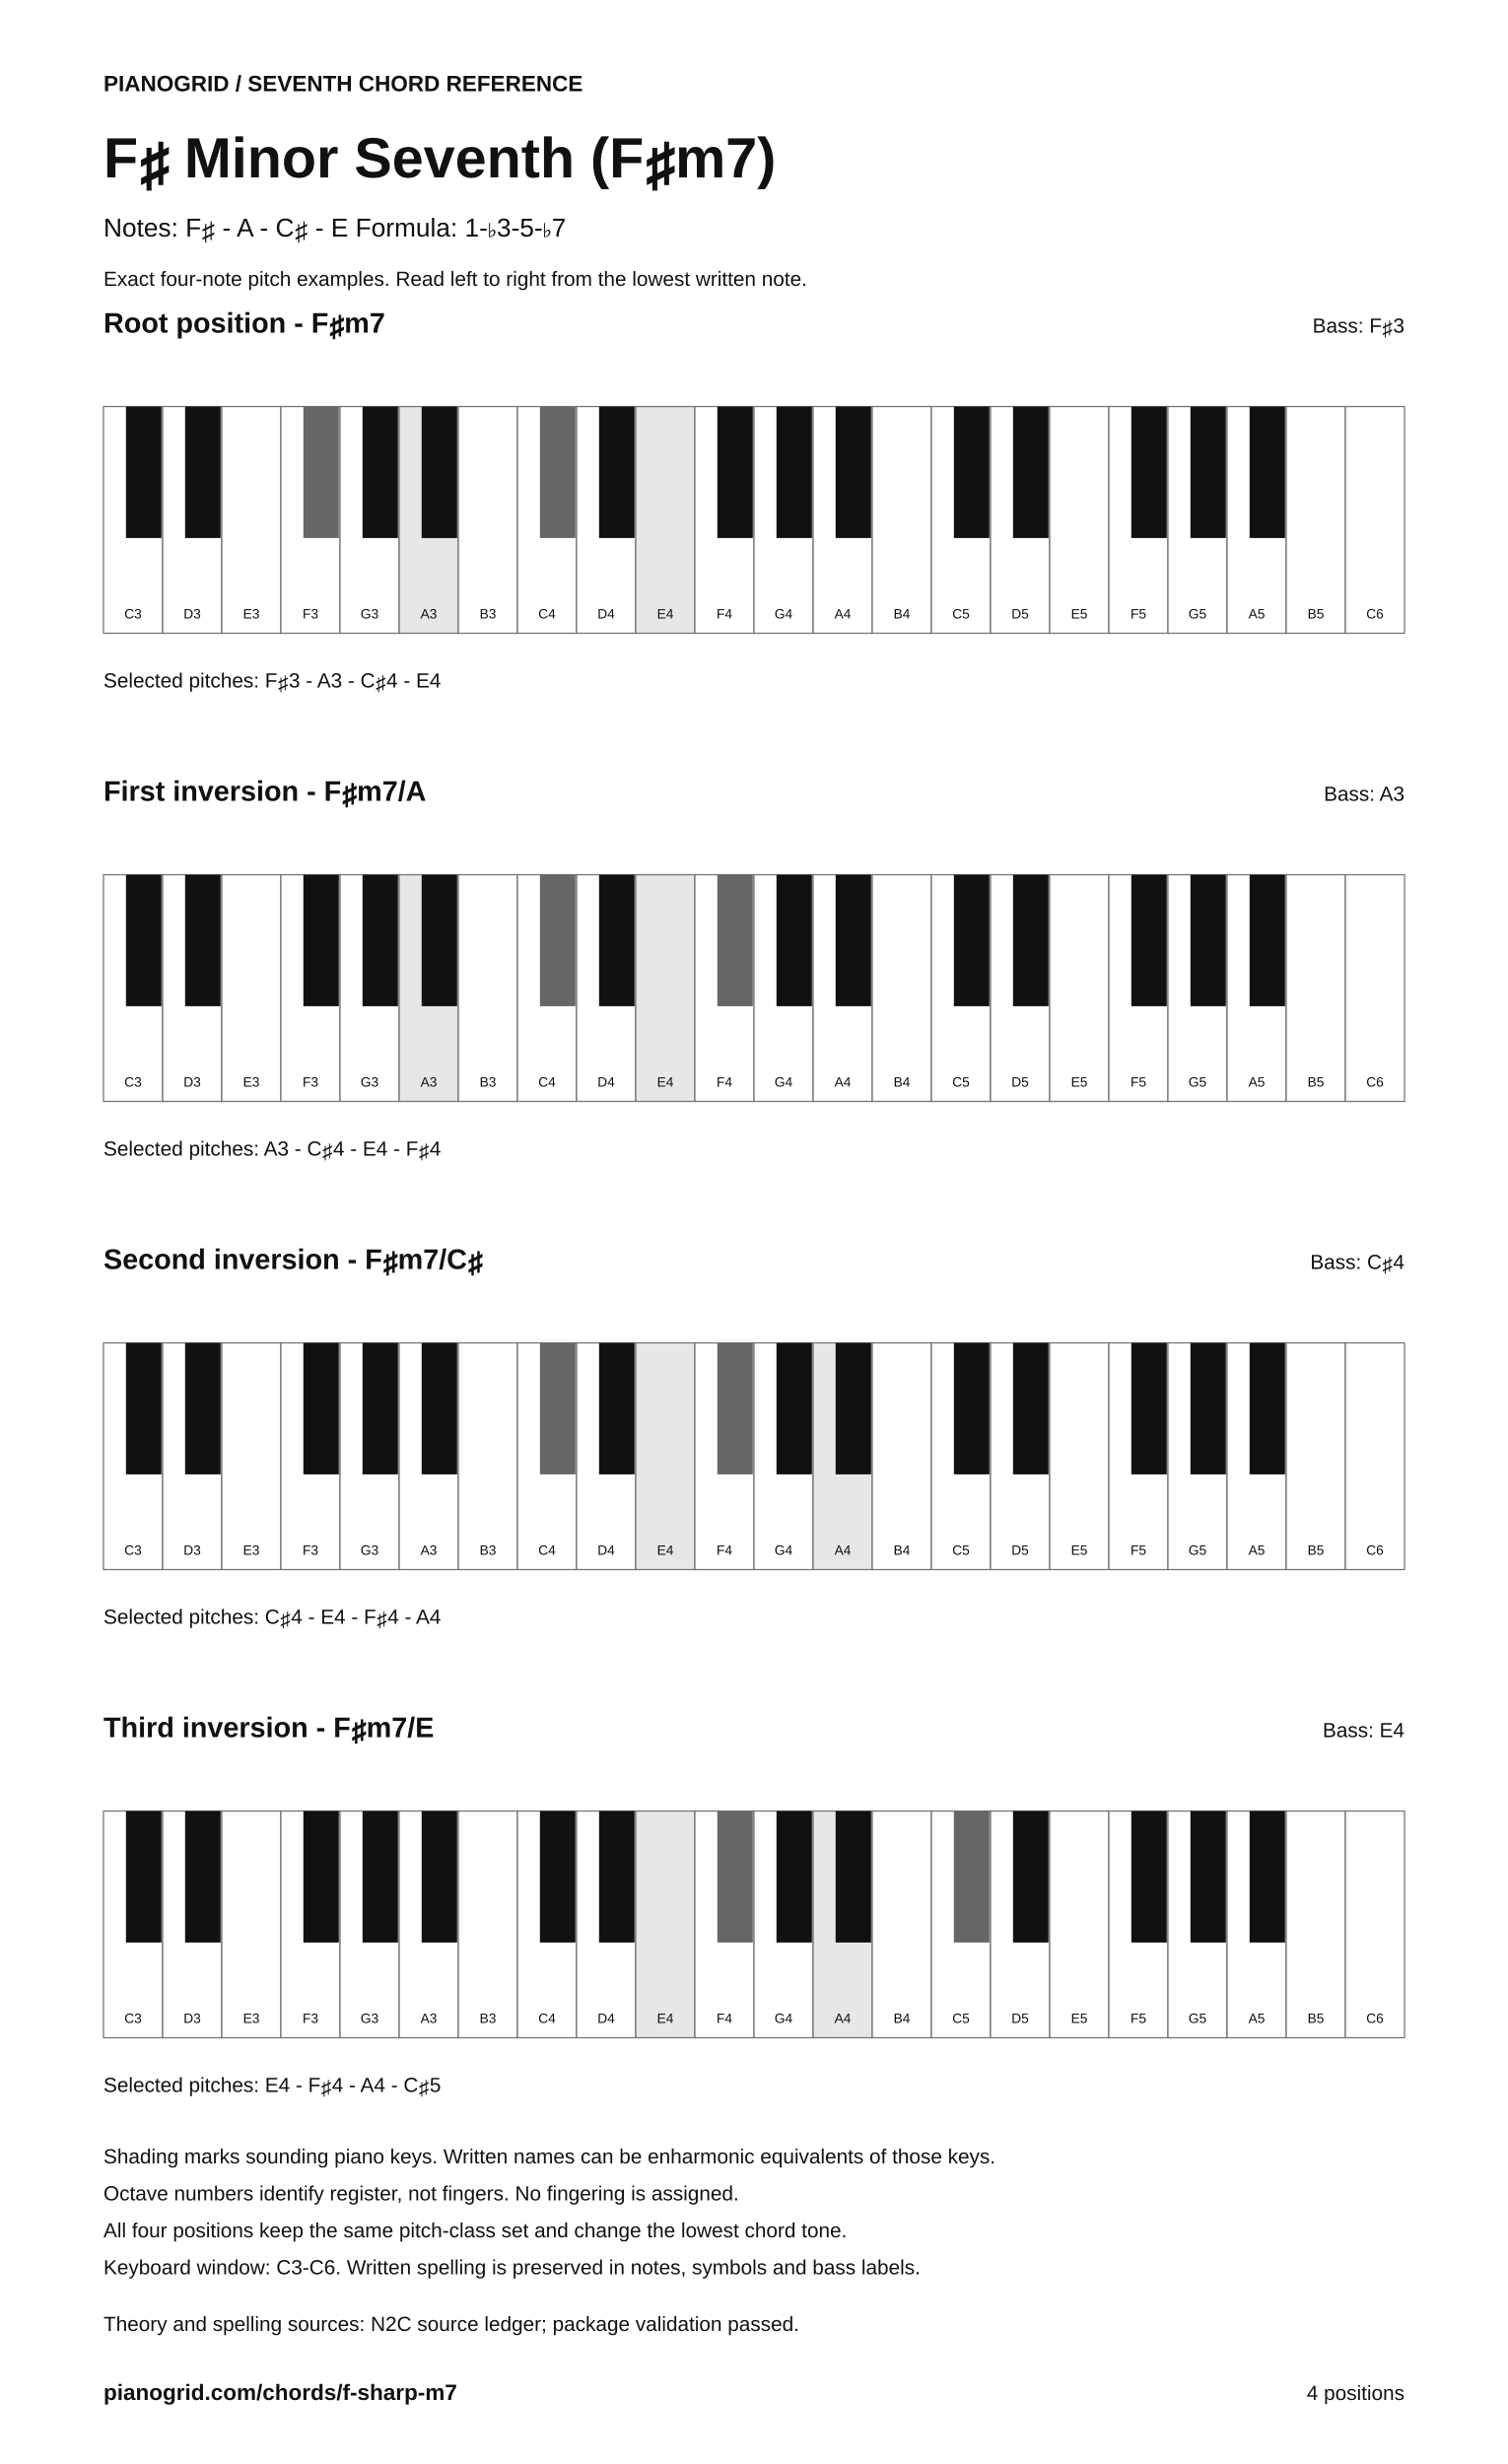
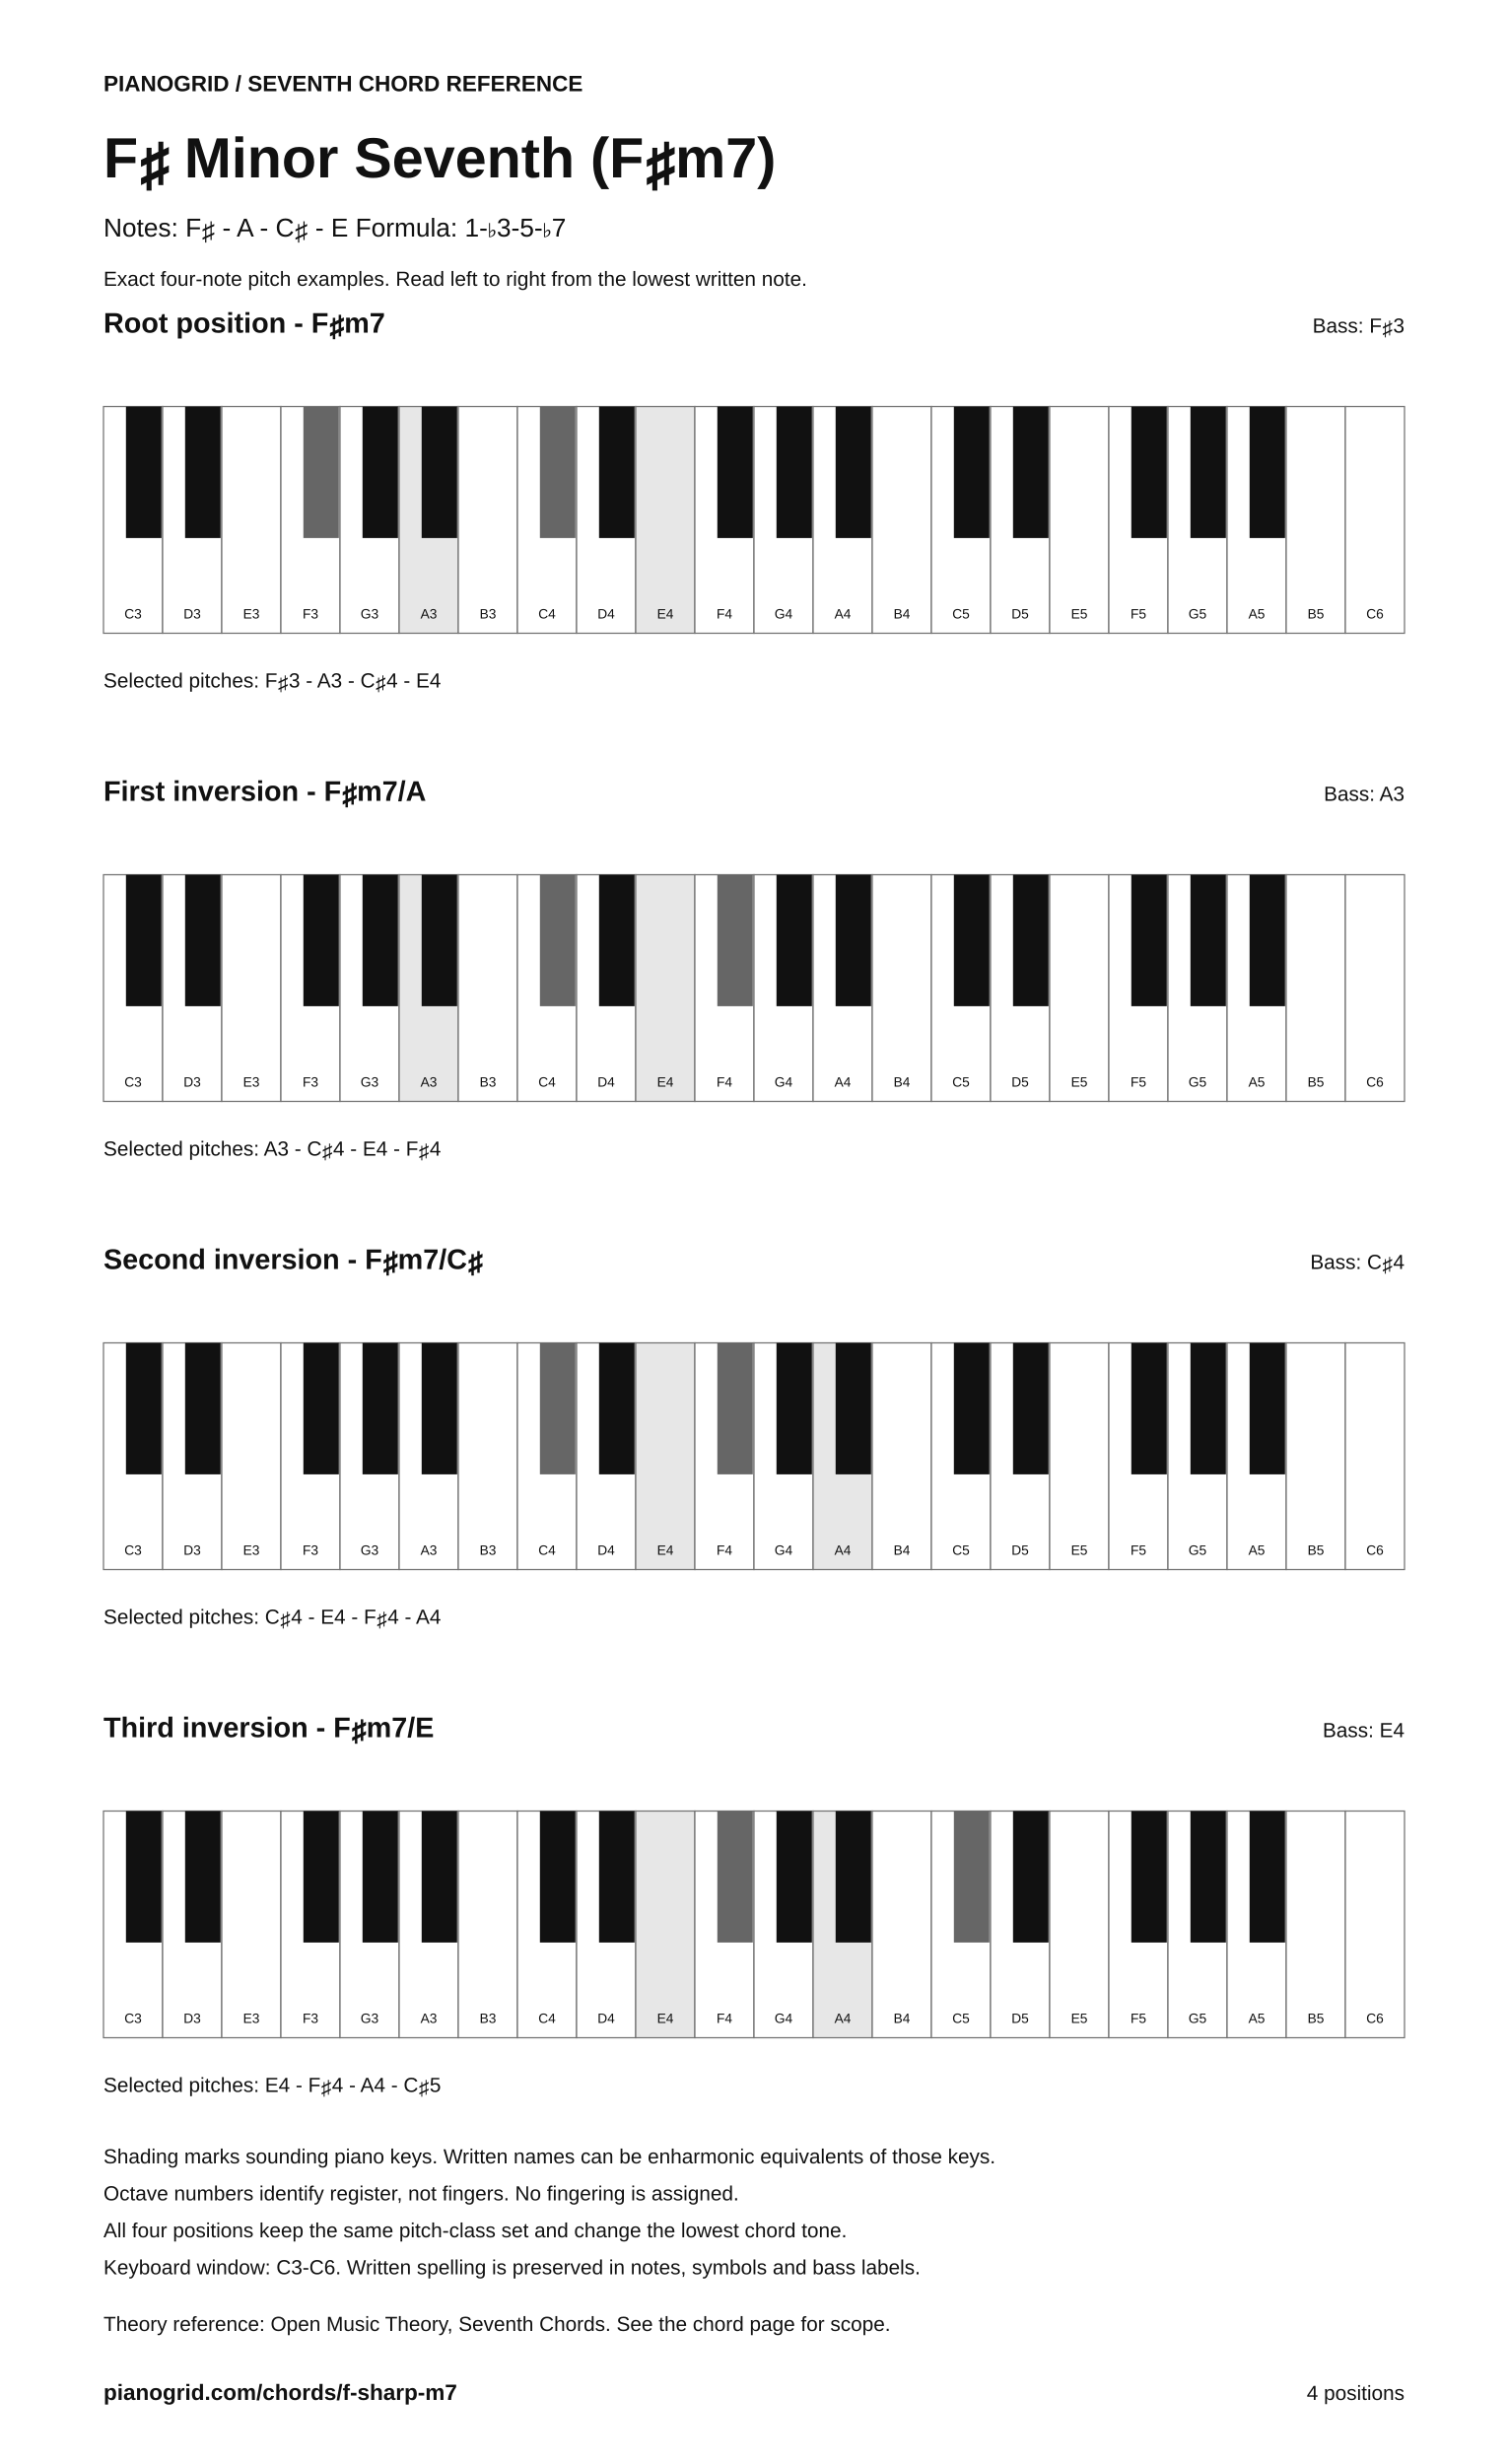
<svg xmlns="http://www.w3.org/2000/svg" width="612" height="1000" viewBox="0 0 612 1000" role="img" aria-labelledby="title desc">
  <style>text{font-family:"Segoe UI Symbol","Noto Music",Arial,sans-serif;fill:#111}.brand{font-size:9px;font-weight:700}.title{font-size:23px;font-weight:700}.copy{font-size:10.5px}.sub{font-size:11.5px;font-weight:700}.meta{font-size:8.3px}.key{font-size:5.5px}</style>
  <rect width="612" height="1000" fill="#fff" />
  <text x="42" y="37" class="brand">PIANOGRID  /  SEVENTH CHORD REFERENCE</text>
  <text x="42" y="72" class="title">F♯ Minor Seventh (F♯m7)</text>
  <text x="42" y="96" class="copy">Notes: F♯ - A - C♯ - E     Formula: 1-♭3-5-♭7</text>
  <text x="42" y="116" class="meta">Exact four-note pitch examples. Read left to right from the lowest written note.</text>
  <text x="42" y="135" class="sub">Root position  -  F♯m7</text>
  <text x="570" y="135" text-anchor="end" class="meta">Bass: F♯3</text>
  <rect x="42.00" y="165.00" width="24.00" height="92.00" fill="#fff" stroke="#727272" stroke-width=".5" />
  <text x="54.00" y="251.00" text-anchor="middle" class="key">C3</text>
  <rect x="66.00" y="165.00" width="24.00" height="92.00" fill="#fff" stroke="#727272" stroke-width=".5" />
  <text x="78.00" y="251.00" text-anchor="middle" class="key">D3</text>
  <rect x="90.00" y="165.00" width="24.00" height="92.00" fill="#fff" stroke="#727272" stroke-width=".5" />
  <text x="102.00" y="251.00" text-anchor="middle" class="key">E3</text>
  <rect x="114.00" y="165.00" width="24.00" height="92.00" fill="#fff" stroke="#727272" stroke-width=".5" />
  <text x="126.00" y="251.00" text-anchor="middle" class="key">F3</text>
  <rect x="138.00" y="165.00" width="24.00" height="92.00" fill="#fff" stroke="#727272" stroke-width=".5" />
  <text x="150.00" y="251.00" text-anchor="middle" class="key">G3</text>
  <rect x="162.00" y="165.00" width="24.00" height="92.00" fill="#e7e7e7" stroke="#727272" stroke-width=".5" />
  <text x="174.00" y="251.00" text-anchor="middle" class="key">A3</text>
  <rect x="186.00" y="165.00" width="24.00" height="92.00" fill="#fff" stroke="#727272" stroke-width=".5" />
  <text x="198.00" y="251.00" text-anchor="middle" class="key">B3</text>
  <rect x="210.00" y="165.00" width="24.00" height="92.00" fill="#fff" stroke="#727272" stroke-width=".5" />
  <text x="222.00" y="251.00" text-anchor="middle" class="key">C4</text>
  <rect x="234.00" y="165.00" width="24.00" height="92.00" fill="#fff" stroke="#727272" stroke-width=".5" />
  <text x="246.00" y="251.00" text-anchor="middle" class="key">D4</text>
  <rect x="258.00" y="165.00" width="24.00" height="92.00" fill="#e7e7e7" stroke="#727272" stroke-width=".5" />
  <text x="270.00" y="251.00" text-anchor="middle" class="key">E4</text>
  <rect x="282.00" y="165.00" width="24.00" height="92.00" fill="#fff" stroke="#727272" stroke-width=".5" />
  <text x="294.00" y="251.00" text-anchor="middle" class="key">F4</text>
  <rect x="306.00" y="165.00" width="24.00" height="92.00" fill="#fff" stroke="#727272" stroke-width=".5" />
  <text x="318.00" y="251.00" text-anchor="middle" class="key">G4</text>
  <rect x="330.00" y="165.00" width="24.00" height="92.00" fill="#fff" stroke="#727272" stroke-width=".5" />
  <text x="342.00" y="251.00" text-anchor="middle" class="key">A4</text>
  <rect x="354.00" y="165.00" width="24.00" height="92.00" fill="#fff" stroke="#727272" stroke-width=".5" />
  <text x="366.00" y="251.00" text-anchor="middle" class="key">B4</text>
  <rect x="378.00" y="165.00" width="24.00" height="92.00" fill="#fff" stroke="#727272" stroke-width=".5" />
  <text x="390.00" y="251.00" text-anchor="middle" class="key">C5</text>
  <rect x="402.00" y="165.00" width="24.00" height="92.00" fill="#fff" stroke="#727272" stroke-width=".5" />
  <text x="414.00" y="251.00" text-anchor="middle" class="key">D5</text>
  <rect x="426.00" y="165.00" width="24.00" height="92.00" fill="#fff" stroke="#727272" stroke-width=".5" />
  <text x="438.00" y="251.00" text-anchor="middle" class="key">E5</text>
  <rect x="450.00" y="165.00" width="24.00" height="92.00" fill="#fff" stroke="#727272" stroke-width=".5" />
  <text x="462.00" y="251.00" text-anchor="middle" class="key">F5</text>
  <rect x="474.00" y="165.00" width="24.00" height="92.00" fill="#fff" stroke="#727272" stroke-width=".5" />
  <text x="486.00" y="251.00" text-anchor="middle" class="key">G5</text>
  <rect x="498.00" y="165.00" width="24.00" height="92.00" fill="#fff" stroke="#727272" stroke-width=".5" />
  <text x="510.00" y="251.00" text-anchor="middle" class="key">A5</text>
  <rect x="522.00" y="165.00" width="24.00" height="92.00" fill="#fff" stroke="#727272" stroke-width=".5" />
  <text x="534.00" y="251.00" text-anchor="middle" class="key">B5</text>
  <rect x="546.00" y="165.00" width="24.00" height="92.00" fill="#fff" stroke="#727272" stroke-width=".5" />
  <text x="558.00" y="251.00" text-anchor="middle" class="key">C6</text>
  <rect x="51.12" y="165.00" width="14.40" height="53.36" fill="#111" />
  <rect x="75.12" y="165.00" width="14.40" height="53.36" fill="#111" />
  <rect x="123.12" y="165.00" width="14.40" height="53.36" fill="#666" />
  <rect x="147.12" y="165.00" width="14.40" height="53.36" fill="#111" />
  <rect x="171.12" y="165.00" width="14.40" height="53.36" fill="#111" />
  <rect x="219.12" y="165.00" width="14.40" height="53.36" fill="#666" />
  <rect x="243.12" y="165.00" width="14.40" height="53.36" fill="#111" />
  <rect x="291.12" y="165.00" width="14.40" height="53.36" fill="#111" />
  <rect x="315.12" y="165.00" width="14.40" height="53.36" fill="#111" />
  <rect x="339.12" y="165.00" width="14.40" height="53.36" fill="#111" />
  <rect x="387.12" y="165.00" width="14.40" height="53.36" fill="#111" />
  <rect x="411.12" y="165.00" width="14.40" height="53.36" fill="#111" />
  <rect x="459.12" y="165.00" width="14.40" height="53.36" fill="#111" />
  <rect x="483.12" y="165.00" width="14.40" height="53.36" fill="#111" />
  <rect x="507.12" y="165.00" width="14.40" height="53.36" fill="#111" />
  <text x="42" y="279" class="meta">Selected pitches: F♯3  -  A3  -  C♯4  -  E4</text>
  <text x="42" y="325" class="sub">First inversion  -  F♯m7/A</text>
  <text x="570" y="325" text-anchor="end" class="meta">Bass: A3</text>
  <rect x="42.00" y="355.00" width="24.00" height="92.00" fill="#fff" stroke="#727272" stroke-width=".5" />
  <text x="54.00" y="441.00" text-anchor="middle" class="key">C3</text>
  <rect x="66.00" y="355.00" width="24.00" height="92.00" fill="#fff" stroke="#727272" stroke-width=".5" />
  <text x="78.00" y="441.00" text-anchor="middle" class="key">D3</text>
  <rect x="90.00" y="355.00" width="24.00" height="92.00" fill="#fff" stroke="#727272" stroke-width=".5" />
  <text x="102.00" y="441.00" text-anchor="middle" class="key">E3</text>
  <rect x="114.00" y="355.00" width="24.00" height="92.00" fill="#fff" stroke="#727272" stroke-width=".5" />
  <text x="126.00" y="441.00" text-anchor="middle" class="key">F3</text>
  <rect x="138.00" y="355.00" width="24.00" height="92.00" fill="#fff" stroke="#727272" stroke-width=".5" />
  <text x="150.00" y="441.00" text-anchor="middle" class="key">G3</text>
  <rect x="162.00" y="355.00" width="24.00" height="92.00" fill="#e7e7e7" stroke="#727272" stroke-width=".5" />
  <text x="174.00" y="441.00" text-anchor="middle" class="key">A3</text>
  <rect x="186.00" y="355.00" width="24.00" height="92.00" fill="#fff" stroke="#727272" stroke-width=".5" />
  <text x="198.00" y="441.00" text-anchor="middle" class="key">B3</text>
  <rect x="210.00" y="355.00" width="24.00" height="92.00" fill="#fff" stroke="#727272" stroke-width=".5" />
  <text x="222.00" y="441.00" text-anchor="middle" class="key">C4</text>
  <rect x="234.00" y="355.00" width="24.00" height="92.00" fill="#fff" stroke="#727272" stroke-width=".5" />
  <text x="246.00" y="441.00" text-anchor="middle" class="key">D4</text>
  <rect x="258.00" y="355.00" width="24.00" height="92.00" fill="#e7e7e7" stroke="#727272" stroke-width=".5" />
  <text x="270.00" y="441.00" text-anchor="middle" class="key">E4</text>
  <rect x="282.00" y="355.00" width="24.00" height="92.00" fill="#fff" stroke="#727272" stroke-width=".5" />
  <text x="294.00" y="441.00" text-anchor="middle" class="key">F4</text>
  <rect x="306.00" y="355.00" width="24.00" height="92.00" fill="#fff" stroke="#727272" stroke-width=".5" />
  <text x="318.00" y="441.00" text-anchor="middle" class="key">G4</text>
  <rect x="330.00" y="355.00" width="24.00" height="92.00" fill="#fff" stroke="#727272" stroke-width=".5" />
  <text x="342.00" y="441.00" text-anchor="middle" class="key">A4</text>
  <rect x="354.00" y="355.00" width="24.00" height="92.00" fill="#fff" stroke="#727272" stroke-width=".5" />
  <text x="366.00" y="441.00" text-anchor="middle" class="key">B4</text>
  <rect x="378.00" y="355.00" width="24.00" height="92.00" fill="#fff" stroke="#727272" stroke-width=".5" />
  <text x="390.00" y="441.00" text-anchor="middle" class="key">C5</text>
  <rect x="402.00" y="355.00" width="24.00" height="92.00" fill="#fff" stroke="#727272" stroke-width=".5" />
  <text x="414.00" y="441.00" text-anchor="middle" class="key">D5</text>
  <rect x="426.00" y="355.00" width="24.00" height="92.00" fill="#fff" stroke="#727272" stroke-width=".5" />
  <text x="438.00" y="441.00" text-anchor="middle" class="key">E5</text>
  <rect x="450.00" y="355.00" width="24.00" height="92.00" fill="#fff" stroke="#727272" stroke-width=".5" />
  <text x="462.00" y="441.00" text-anchor="middle" class="key">F5</text>
  <rect x="474.00" y="355.00" width="24.00" height="92.00" fill="#fff" stroke="#727272" stroke-width=".5" />
  <text x="486.00" y="441.00" text-anchor="middle" class="key">G5</text>
  <rect x="498.00" y="355.00" width="24.00" height="92.00" fill="#fff" stroke="#727272" stroke-width=".5" />
  <text x="510.00" y="441.00" text-anchor="middle" class="key">A5</text>
  <rect x="522.00" y="355.00" width="24.00" height="92.00" fill="#fff" stroke="#727272" stroke-width=".5" />
  <text x="534.00" y="441.00" text-anchor="middle" class="key">B5</text>
  <rect x="546.00" y="355.00" width="24.00" height="92.00" fill="#fff" stroke="#727272" stroke-width=".5" />
  <text x="558.00" y="441.00" text-anchor="middle" class="key">C6</text>
  <rect x="51.12" y="355.00" width="14.40" height="53.36" fill="#111" />
  <rect x="75.12" y="355.00" width="14.40" height="53.36" fill="#111" />
  <rect x="123.12" y="355.00" width="14.40" height="53.36" fill="#111" />
  <rect x="147.12" y="355.00" width="14.40" height="53.36" fill="#111" />
  <rect x="171.12" y="355.00" width="14.40" height="53.36" fill="#111" />
  <rect x="219.12" y="355.00" width="14.40" height="53.36" fill="#666" />
  <rect x="243.12" y="355.00" width="14.40" height="53.36" fill="#111" />
  <rect x="291.12" y="355.00" width="14.40" height="53.36" fill="#666" />
  <rect x="315.12" y="355.00" width="14.40" height="53.36" fill="#111" />
  <rect x="339.12" y="355.00" width="14.40" height="53.36" fill="#111" />
  <rect x="387.12" y="355.00" width="14.40" height="53.36" fill="#111" />
  <rect x="411.12" y="355.00" width="14.40" height="53.36" fill="#111" />
  <rect x="459.12" y="355.00" width="14.40" height="53.36" fill="#111" />
  <rect x="483.12" y="355.00" width="14.40" height="53.36" fill="#111" />
  <rect x="507.12" y="355.00" width="14.40" height="53.36" fill="#111" />
  <text x="42" y="469" class="meta">Selected pitches: A3  -  C♯4  -  E4  -  F♯4</text>
  <text x="42" y="515" class="sub">Second inversion  -  F♯m7/C♯</text>
  <text x="570" y="515" text-anchor="end" class="meta">Bass: C♯4</text>
  <rect x="42.00" y="545.00" width="24.00" height="92.00" fill="#fff" stroke="#727272" stroke-width=".5" />
  <text x="54.00" y="631.00" text-anchor="middle" class="key">C3</text>
  <rect x="66.00" y="545.00" width="24.00" height="92.00" fill="#fff" stroke="#727272" stroke-width=".5" />
  <text x="78.00" y="631.00" text-anchor="middle" class="key">D3</text>
  <rect x="90.00" y="545.00" width="24.00" height="92.00" fill="#fff" stroke="#727272" stroke-width=".5" />
  <text x="102.00" y="631.00" text-anchor="middle" class="key">E3</text>
  <rect x="114.00" y="545.00" width="24.00" height="92.00" fill="#fff" stroke="#727272" stroke-width=".5" />
  <text x="126.00" y="631.00" text-anchor="middle" class="key">F3</text>
  <rect x="138.00" y="545.00" width="24.00" height="92.00" fill="#fff" stroke="#727272" stroke-width=".5" />
  <text x="150.00" y="631.00" text-anchor="middle" class="key">G3</text>
  <rect x="162.00" y="545.00" width="24.00" height="92.00" fill="#fff" stroke="#727272" stroke-width=".5" />
  <text x="174.00" y="631.00" text-anchor="middle" class="key">A3</text>
  <rect x="186.00" y="545.00" width="24.00" height="92.00" fill="#fff" stroke="#727272" stroke-width=".5" />
  <text x="198.00" y="631.00" text-anchor="middle" class="key">B3</text>
  <rect x="210.00" y="545.00" width="24.00" height="92.00" fill="#fff" stroke="#727272" stroke-width=".5" />
  <text x="222.00" y="631.00" text-anchor="middle" class="key">C4</text>
  <rect x="234.00" y="545.00" width="24.00" height="92.00" fill="#fff" stroke="#727272" stroke-width=".5" />
  <text x="246.00" y="631.00" text-anchor="middle" class="key">D4</text>
  <rect x="258.00" y="545.00" width="24.00" height="92.00" fill="#e7e7e7" stroke="#727272" stroke-width=".5" />
  <text x="270.00" y="631.00" text-anchor="middle" class="key">E4</text>
  <rect x="282.00" y="545.00" width="24.00" height="92.00" fill="#fff" stroke="#727272" stroke-width=".5" />
  <text x="294.00" y="631.00" text-anchor="middle" class="key">F4</text>
  <rect x="306.00" y="545.00" width="24.00" height="92.00" fill="#fff" stroke="#727272" stroke-width=".5" />
  <text x="318.00" y="631.00" text-anchor="middle" class="key">G4</text>
  <rect x="330.00" y="545.00" width="24.00" height="92.00" fill="#e7e7e7" stroke="#727272" stroke-width=".5" />
  <text x="342.00" y="631.00" text-anchor="middle" class="key">A4</text>
  <rect x="354.00" y="545.00" width="24.00" height="92.00" fill="#fff" stroke="#727272" stroke-width=".5" />
  <text x="366.00" y="631.00" text-anchor="middle" class="key">B4</text>
  <rect x="378.00" y="545.00" width="24.00" height="92.00" fill="#fff" stroke="#727272" stroke-width=".5" />
  <text x="390.00" y="631.00" text-anchor="middle" class="key">C5</text>
  <rect x="402.00" y="545.00" width="24.00" height="92.00" fill="#fff" stroke="#727272" stroke-width=".5" />
  <text x="414.00" y="631.00" text-anchor="middle" class="key">D5</text>
  <rect x="426.00" y="545.00" width="24.00" height="92.00" fill="#fff" stroke="#727272" stroke-width=".5" />
  <text x="438.00" y="631.00" text-anchor="middle" class="key">E5</text>
  <rect x="450.00" y="545.00" width="24.00" height="92.00" fill="#fff" stroke="#727272" stroke-width=".5" />
  <text x="462.00" y="631.00" text-anchor="middle" class="key">F5</text>
  <rect x="474.00" y="545.00" width="24.00" height="92.00" fill="#fff" stroke="#727272" stroke-width=".5" />
  <text x="486.00" y="631.00" text-anchor="middle" class="key">G5</text>
  <rect x="498.00" y="545.00" width="24.00" height="92.00" fill="#fff" stroke="#727272" stroke-width=".5" />
  <text x="510.00" y="631.00" text-anchor="middle" class="key">A5</text>
  <rect x="522.00" y="545.00" width="24.00" height="92.00" fill="#fff" stroke="#727272" stroke-width=".5" />
  <text x="534.00" y="631.00" text-anchor="middle" class="key">B5</text>
  <rect x="546.00" y="545.00" width="24.00" height="92.00" fill="#fff" stroke="#727272" stroke-width=".5" />
  <text x="558.00" y="631.00" text-anchor="middle" class="key">C6</text>
  <rect x="51.12" y="545.00" width="14.40" height="53.36" fill="#111" />
  <rect x="75.12" y="545.00" width="14.40" height="53.36" fill="#111" />
  <rect x="123.12" y="545.00" width="14.40" height="53.36" fill="#111" />
  <rect x="147.12" y="545.00" width="14.40" height="53.36" fill="#111" />
  <rect x="171.12" y="545.00" width="14.40" height="53.36" fill="#111" />
  <rect x="219.12" y="545.00" width="14.40" height="53.36" fill="#666" />
  <rect x="243.12" y="545.00" width="14.40" height="53.36" fill="#111" />
  <rect x="291.12" y="545.00" width="14.40" height="53.36" fill="#666" />
  <rect x="315.12" y="545.00" width="14.40" height="53.36" fill="#111" />
  <rect x="339.12" y="545.00" width="14.40" height="53.36" fill="#111" />
  <rect x="387.12" y="545.00" width="14.40" height="53.36" fill="#111" />
  <rect x="411.12" y="545.00" width="14.40" height="53.36" fill="#111" />
  <rect x="459.12" y="545.00" width="14.40" height="53.36" fill="#111" />
  <rect x="483.12" y="545.00" width="14.40" height="53.36" fill="#111" />
  <rect x="507.12" y="545.00" width="14.40" height="53.36" fill="#111" />
  <text x="42" y="659" class="meta">Selected pitches: C♯4  -  E4  -  F♯4  -  A4</text>
  <text x="42" y="705" class="sub">Third inversion  -  F♯m7/E</text>
  <text x="570" y="705" text-anchor="end" class="meta">Bass: E4</text>
  <rect x="42.00" y="735.00" width="24.00" height="92.00" fill="#fff" stroke="#727272" stroke-width=".5" />
  <text x="54.00" y="821.00" text-anchor="middle" class="key">C3</text>
  <rect x="66.00" y="735.00" width="24.00" height="92.00" fill="#fff" stroke="#727272" stroke-width=".5" />
  <text x="78.00" y="821.00" text-anchor="middle" class="key">D3</text>
  <rect x="90.00" y="735.00" width="24.00" height="92.00" fill="#fff" stroke="#727272" stroke-width=".5" />
  <text x="102.00" y="821.00" text-anchor="middle" class="key">E3</text>
  <rect x="114.00" y="735.00" width="24.00" height="92.00" fill="#fff" stroke="#727272" stroke-width=".5" />
  <text x="126.00" y="821.00" text-anchor="middle" class="key">F3</text>
  <rect x="138.00" y="735.00" width="24.00" height="92.00" fill="#fff" stroke="#727272" stroke-width=".5" />
  <text x="150.00" y="821.00" text-anchor="middle" class="key">G3</text>
  <rect x="162.00" y="735.00" width="24.00" height="92.00" fill="#fff" stroke="#727272" stroke-width=".5" />
  <text x="174.00" y="821.00" text-anchor="middle" class="key">A3</text>
  <rect x="186.00" y="735.00" width="24.00" height="92.00" fill="#fff" stroke="#727272" stroke-width=".5" />
  <text x="198.00" y="821.00" text-anchor="middle" class="key">B3</text>
  <rect x="210.00" y="735.00" width="24.00" height="92.00" fill="#fff" stroke="#727272" stroke-width=".5" />
  <text x="222.00" y="821.00" text-anchor="middle" class="key">C4</text>
  <rect x="234.00" y="735.00" width="24.00" height="92.00" fill="#fff" stroke="#727272" stroke-width=".5" />
  <text x="246.00" y="821.00" text-anchor="middle" class="key">D4</text>
  <rect x="258.00" y="735.00" width="24.00" height="92.00" fill="#e7e7e7" stroke="#727272" stroke-width=".5" />
  <text x="270.00" y="821.00" text-anchor="middle" class="key">E4</text>
  <rect x="282.00" y="735.00" width="24.00" height="92.00" fill="#fff" stroke="#727272" stroke-width=".5" />
  <text x="294.00" y="821.00" text-anchor="middle" class="key">F4</text>
  <rect x="306.00" y="735.00" width="24.00" height="92.00" fill="#fff" stroke="#727272" stroke-width=".5" />
  <text x="318.00" y="821.00" text-anchor="middle" class="key">G4</text>
  <rect x="330.00" y="735.00" width="24.00" height="92.00" fill="#e7e7e7" stroke="#727272" stroke-width=".5" />
  <text x="342.00" y="821.00" text-anchor="middle" class="key">A4</text>
  <rect x="354.00" y="735.00" width="24.00" height="92.00" fill="#fff" stroke="#727272" stroke-width=".5" />
  <text x="366.00" y="821.00" text-anchor="middle" class="key">B4</text>
  <rect x="378.00" y="735.00" width="24.00" height="92.00" fill="#fff" stroke="#727272" stroke-width=".5" />
  <text x="390.00" y="821.00" text-anchor="middle" class="key">C5</text>
  <rect x="402.00" y="735.00" width="24.00" height="92.00" fill="#fff" stroke="#727272" stroke-width=".5" />
  <text x="414.00" y="821.00" text-anchor="middle" class="key">D5</text>
  <rect x="426.00" y="735.00" width="24.00" height="92.00" fill="#fff" stroke="#727272" stroke-width=".5" />
  <text x="438.00" y="821.00" text-anchor="middle" class="key">E5</text>
  <rect x="450.00" y="735.00" width="24.00" height="92.00" fill="#fff" stroke="#727272" stroke-width=".5" />
  <text x="462.00" y="821.00" text-anchor="middle" class="key">F5</text>
  <rect x="474.00" y="735.00" width="24.00" height="92.00" fill="#fff" stroke="#727272" stroke-width=".5" />
  <text x="486.00" y="821.00" text-anchor="middle" class="key">G5</text>
  <rect x="498.00" y="735.00" width="24.00" height="92.00" fill="#fff" stroke="#727272" stroke-width=".5" />
  <text x="510.00" y="821.00" text-anchor="middle" class="key">A5</text>
  <rect x="522.00" y="735.00" width="24.00" height="92.00" fill="#fff" stroke="#727272" stroke-width=".5" />
  <text x="534.00" y="821.00" text-anchor="middle" class="key">B5</text>
  <rect x="546.00" y="735.00" width="24.00" height="92.00" fill="#fff" stroke="#727272" stroke-width=".5" />
  <text x="558.00" y="821.00" text-anchor="middle" class="key">C6</text>
  <rect x="51.12" y="735.00" width="14.40" height="53.36" fill="#111" />
  <rect x="75.12" y="735.00" width="14.40" height="53.36" fill="#111" />
  <rect x="123.12" y="735.00" width="14.40" height="53.36" fill="#111" />
  <rect x="147.12" y="735.00" width="14.40" height="53.36" fill="#111" />
  <rect x="171.12" y="735.00" width="14.40" height="53.36" fill="#111" />
  <rect x="219.12" y="735.00" width="14.40" height="53.36" fill="#111" />
  <rect x="243.12" y="735.00" width="14.40" height="53.36" fill="#111" />
  <rect x="291.12" y="735.00" width="14.40" height="53.36" fill="#666" />
  <rect x="315.12" y="735.00" width="14.40" height="53.36" fill="#111" />
  <rect x="339.12" y="735.00" width="14.40" height="53.36" fill="#111" />
  <rect x="387.12" y="735.00" width="14.40" height="53.36" fill="#666" />
  <rect x="411.12" y="735.00" width="14.40" height="53.36" fill="#111" />
  <rect x="459.12" y="735.00" width="14.40" height="53.36" fill="#111" />
  <rect x="483.12" y="735.00" width="14.40" height="53.36" fill="#111" />
  <rect x="507.12" y="735.00" width="14.40" height="53.36" fill="#111" />
  <text x="42" y="849" class="meta">Selected pitches: E4  -  F♯4  -  A4  -  C♯5</text>
  <text x="42" y="878" class="meta">Shading marks sounding piano keys. Written names can be enharmonic equivalents of those keys.</text>
  <text x="42" y="893" class="meta">Octave numbers identify register, not fingers. No fingering is assigned.</text>
  <text x="42" y="908" class="meta">All four positions keep the same pitch-class set and change the lowest chord tone.</text>
  <text x="42" y="923" class="meta">Keyboard window: C3-C6. Written spelling is preserved in notes, symbols and bass labels.</text>
-   <text x="42" y="946" class="meta">Theory and spelling sources: N2C source ledger; package validation passed.</text>
+   <text x="42" y="946" class="meta">Theory reference: Open Music Theory, Seventh Chords. See the chord page for scope.</text>
  <text x="42" y="974" class="brand">pianogrid.com/chords/f-sharp-m7</text>
  <text x="570" y="974" text-anchor="end" class="meta">4 positions</text>
</svg>
